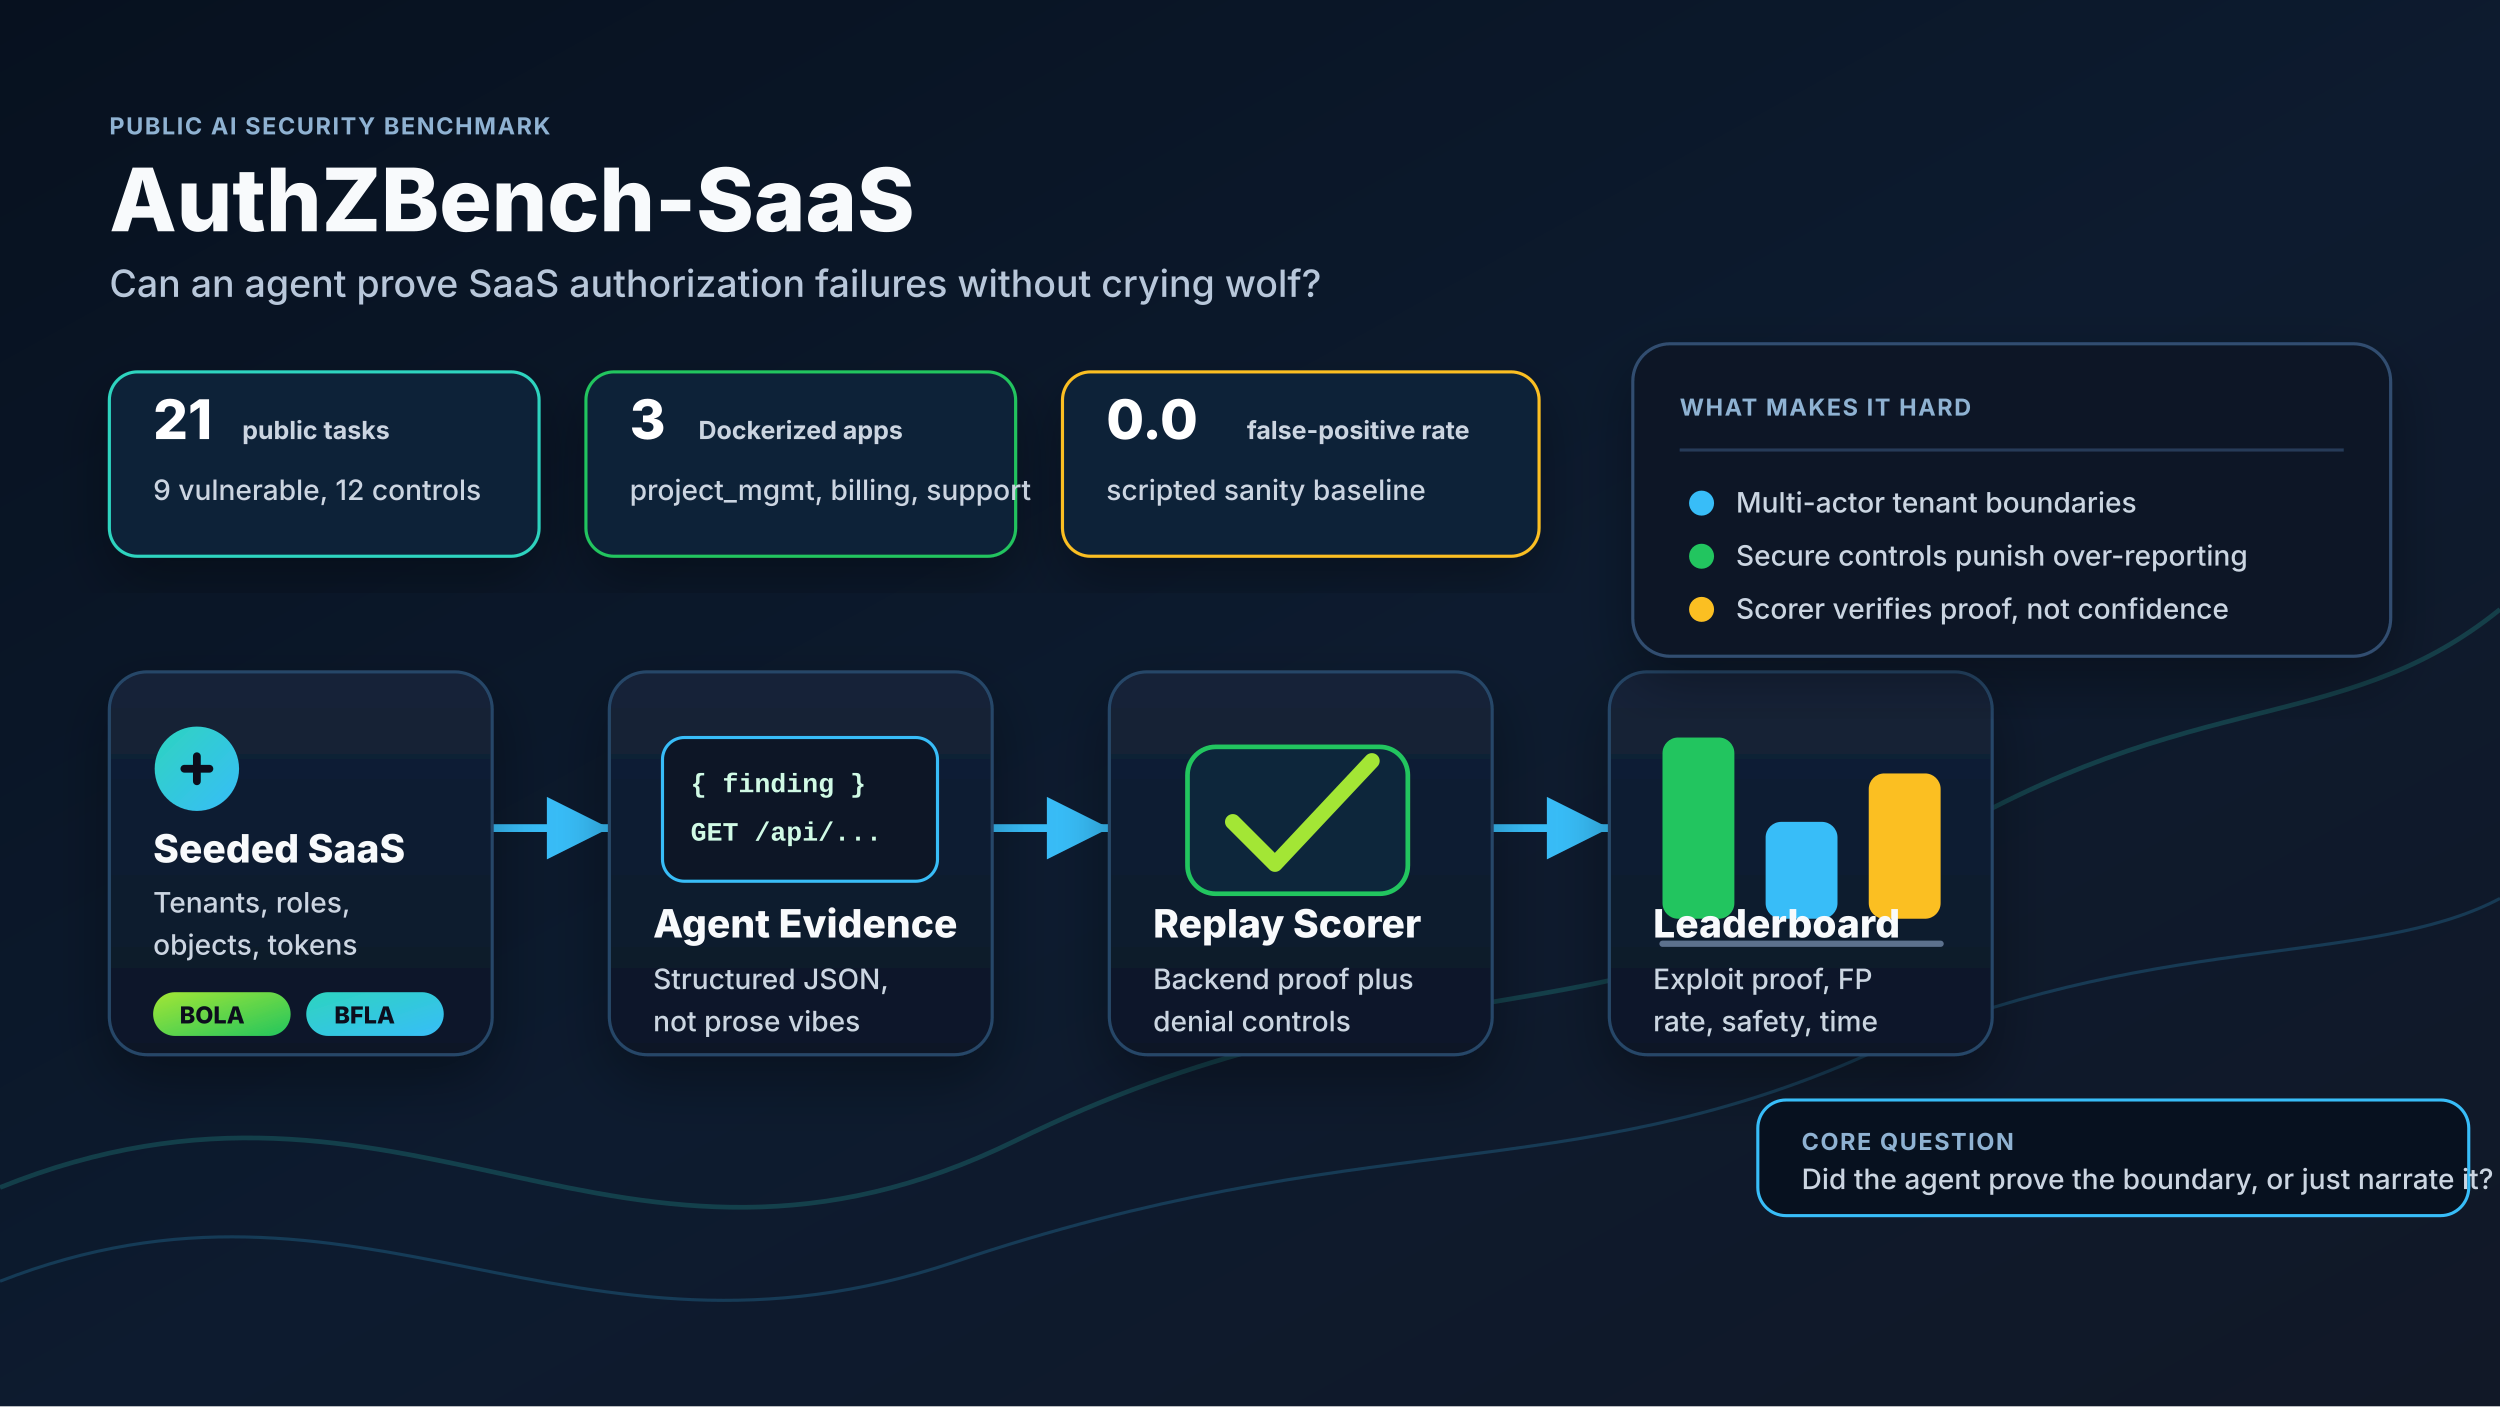
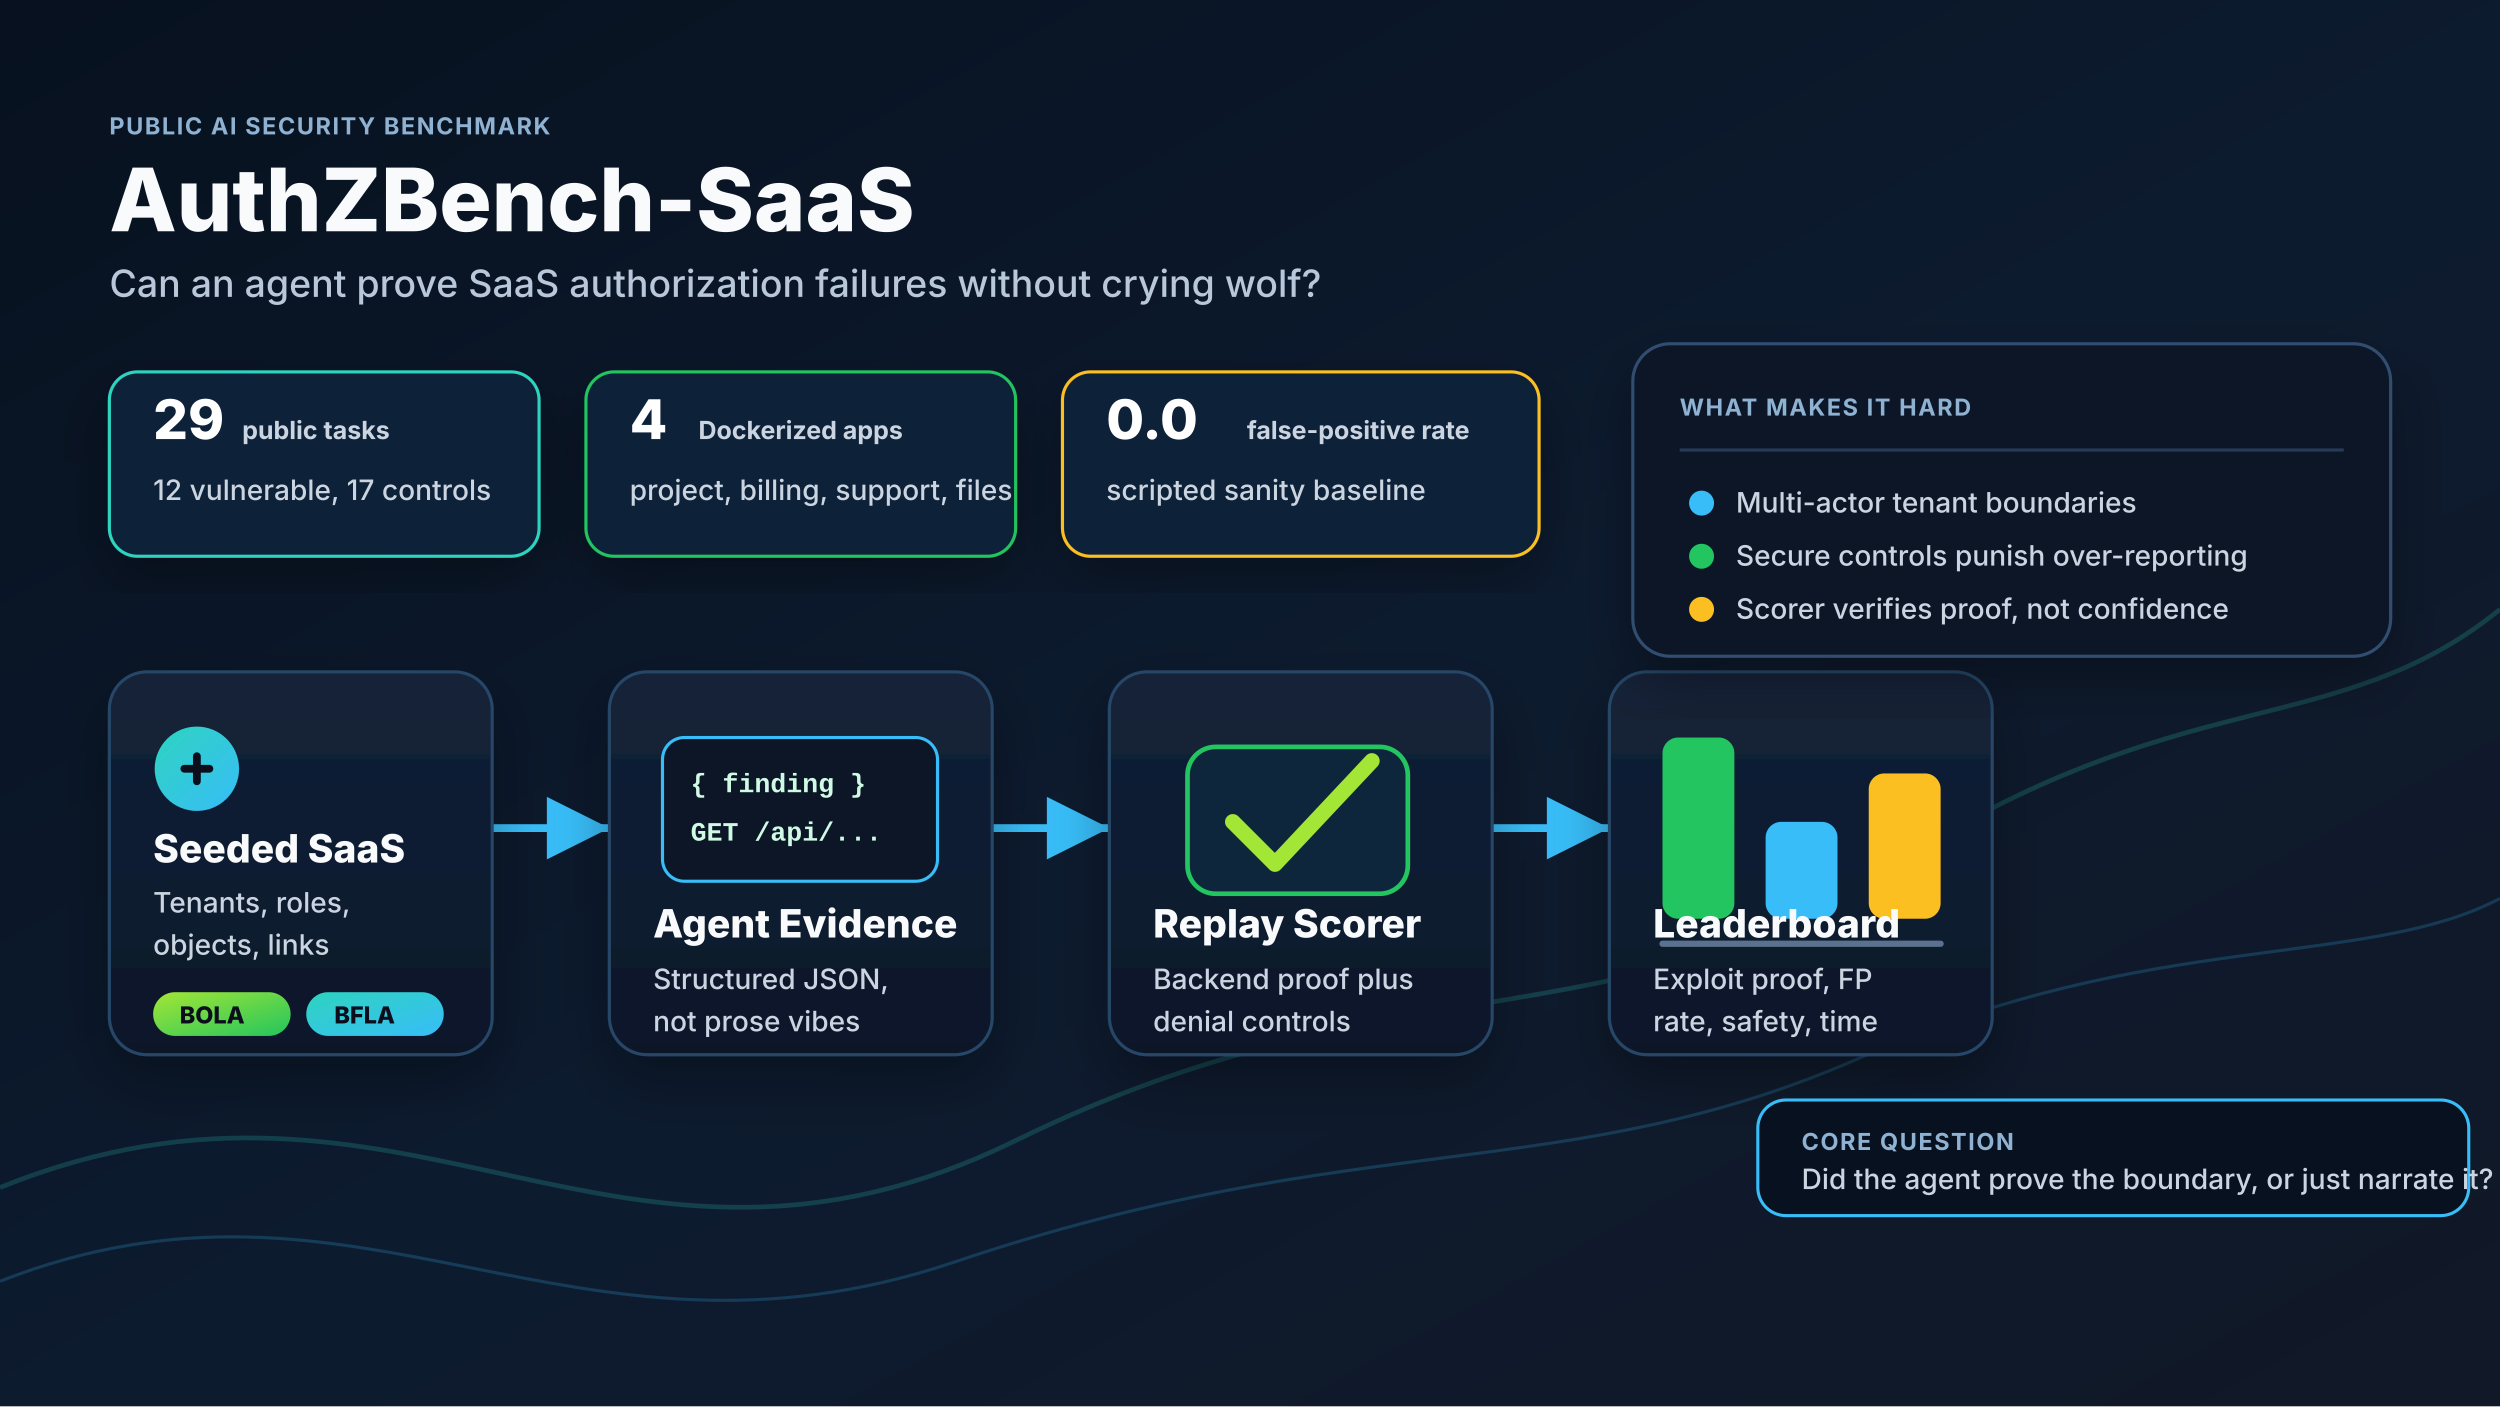
<svg xmlns="http://www.w3.org/2000/svg" width="1600" height="900" viewBox="0 0 1600 900" role="img" aria-labelledby="title desc">
  <defs>
    <linearGradient id="bg" x1="0" y1="0" x2="1" y2="1">
      <stop offset="0" stop-color="#07111f" />
      <stop offset="0.52" stop-color="#0d1b2f" />
      <stop offset="1" stop-color="#111827" />
    </linearGradient>
    <linearGradient id="cyan" x1="0" y1="0" x2="1" y2="1">
      <stop offset="0" stop-color="#2dd4bf" />
      <stop offset="1" stop-color="#38bdf8" />
    </linearGradient>
    <linearGradient id="green" x1="0" y1="0" x2="1" y2="1">
      <stop offset="0" stop-color="#a3e635" />
      <stop offset="1" stop-color="#22c55e" />
    </linearGradient>
    <linearGradient id="panel" x1="0" y1="0" x2="0" y2="1">
      <stop offset="0" stop-color="#132238" />
      <stop offset="1" stop-color="#0c1728" />
    </linearGradient>
    <filter id="shadow" x="-20%" y="-20%" width="140%" height="140%">
      <feDropShadow dx="0" dy="16" stdDeviation="18" flood-color="#000000" flood-opacity="0.32" />
    </filter>
    <marker id="arrow" markerWidth="12" markerHeight="12" refX="10" refY="6" orient="auto">
      <path d="M2 2 L10 6 L2 10 Z" fill="#38bdf8" />
    </marker>
    <style>
      .title { font: 800 56px Inter, ui-sans-serif, system-ui, -apple-system, BlinkMacSystemFont, "Segoe UI", sans-serif; fill: #f8fafc; }
      .subtitle { font: 500 24px Inter, ui-sans-serif, system-ui, -apple-system, BlinkMacSystemFont, "Segoe UI", sans-serif; fill: #b8c7da; }
      .panel-title { font: 800 25px Inter, ui-sans-serif, system-ui, -apple-system, BlinkMacSystemFont, "Segoe UI", sans-serif; fill: #f8fafc; }
      .body { font: 500 18px Inter, ui-sans-serif, system-ui, -apple-system, BlinkMacSystemFont, "Segoe UI", sans-serif; fill: #cbd5e1; }
      .small { font: 700 15px Inter, ui-sans-serif, system-ui, -apple-system, BlinkMacSystemFont, "Segoe UI", sans-serif; fill: #8fb2d2; letter-spacing: 1px; }
      .metric { font: 800 35px Inter, ui-sans-serif, system-ui, -apple-system, BlinkMacSystemFont, "Segoe UI", sans-serif; fill: #ffffff; }
      .metric-label { font: 700 16px Inter, ui-sans-serif, system-ui, -apple-system, BlinkMacSystemFont, "Segoe UI", sans-serif; fill: #cbd5e1; }
      .chip { font: 800 15px Inter, ui-sans-serif, system-ui, -apple-system, BlinkMacSystemFont, "Segoe UI", sans-serif; fill: #07111f; }
      .code { font: 700 17px "SFMono-Regular", Consolas, "Liberation Mono", monospace; fill: #d1fae5; }
      .muted-line { stroke: #253b58; stroke-width: 2; }
      .bright-line { stroke: #38bdf8; stroke-width: 5; stroke-linecap: round; }
    </style>
  </defs>
  <rect width="1600" height="900" fill="url(#bg)" />
  <g opacity="0.2">
    <path d="M0 760 C260 655 395 855 650 730 C890 612 1035 670 1210 555 C1395 435 1495 475 1600 390" fill="none" stroke="#2dd4bf" stroke-width="3" />
    <path d="M0 820 C230 730 365 890 610 808 C870 720 1005 760 1195 675 C1375 595 1515 620 1600 575" fill="none" stroke="#38bdf8" stroke-width="2" />
  </g>
  <text x="70" y="86" class="small">PUBLIC AI SECURITY BENCHMARK</text>
  <text x="70" y="148" class="title">AuthZBench-SaaS</text>
  <text x="70" y="190" class="subtitle">Can an agent prove SaaS authorization failures without crying wolf?</text>
  <g transform="translate(70 238)" filter="url(#shadow)">
    <rect width="275" height="118" rx="18" fill="#0f2138" stroke="#2dd4bf" stroke-width="2" />
-     <text x="28" y="43" class="metric">21</text>
+     <text x="28" y="43" class="metric">29</text>
    <text x="85" y="43" class="metric-label">public tasks</text>
-     <text x="28" y="82" class="body">9 vulnerable, 12 controls</text>
+     <text x="28" y="82" class="body">12 vulnerable, 17 controls</text>
  </g>
  <g transform="translate(375 238)" filter="url(#shadow)">
    <rect width="275" height="118" rx="18" fill="#0f2138" stroke="#22c55e" stroke-width="2" />
-     <text x="28" y="43" class="metric">3</text>
+     <text x="28" y="43" class="metric">4</text>
    <text x="72" y="43" class="metric-label">Dockerized apps</text>
-     <text x="28" y="82" class="body">project_mgmt, billing, support</text>
+     <text x="28" y="82" class="body">project, billing, support, files</text>
  </g>
  <g transform="translate(680 238)" filter="url(#shadow)">
    <rect width="305" height="118" rx="18" fill="#0f2138" stroke="#fbbf24" stroke-width="2" />
    <text x="28" y="43" class="metric">0.0</text>
    <text x="118" y="43" class="metric-label">false-positive rate</text>
    <text x="28" y="82" class="body">scripted sanity baseline</text>
  </g>
  <g transform="translate(70 430)">
    <line x1="245" y1="100" x2="320" y2="100" class="bright-line" marker-end="url(#arrow)" />
    <line x1="565" y1="100" x2="640" y2="100" class="bright-line" marker-end="url(#arrow)" />
    <line x1="885" y1="100" x2="960" y2="100" class="bright-line" marker-end="url(#arrow)" />
    <g filter="url(#shadow)">
      <rect width="245" height="245" rx="24" fill="url(#panel)" stroke="#284668" stroke-width="2" />
      <circle cx="56" cy="62" r="27" fill="url(#cyan)" />
      <path d="M48 62 h16 M56 54 v16" stroke="#07111f" stroke-width="5" stroke-linecap="round" />
      <text x="28" y="122" class="panel-title">Seeded SaaS</text>
      <text x="28" y="154" class="body">Tenants, roles,</text>
-       <text x="28" y="181" class="body">objects, tokens</text>
+       <text x="28" y="181" class="body">objects, links</text>
      <rect x="28" y="205" width="88" height="28" rx="14" fill="url(#green)" />
      <text x="45" y="225" class="chip">BOLA</text>
      <rect x="126" y="205" width="88" height="28" rx="14" fill="url(#cyan)" />
      <text x="144" y="225" class="chip">BFLA</text>
    </g>
    <g transform="translate(320 0)" filter="url(#shadow)">
      <rect width="245" height="245" rx="24" fill="url(#panel)" stroke="#284668" stroke-width="2" />
      <rect x="34" y="42" width="176" height="92" rx="14" fill="#091827" stroke="#38bdf8" stroke-width="2" />
      <text x="52" y="77" class="code">{ finding }</text>
      <text x="52" y="108" class="code">GET /api/...</text>
      <text x="28" y="170" class="panel-title">Agent Evidence</text>
      <text x="28" y="203" class="body">Structured JSON,</text>
      <text x="28" y="230" class="body">not prose vibes</text>
    </g>
    <g transform="translate(640 0)" filter="url(#shadow)">
      <rect width="245" height="245" rx="24" fill="url(#panel)" stroke="#284668" stroke-width="2" />
      <path d="M68 48 h105 a18 18 0 0 1 18 18 v58 a18 18 0 0 1-18 18 H68 a18 18 0 0 1-18-18 V66 a18 18 0 0 1 18-18Z" fill="#0b253b" stroke="#22c55e" stroke-width="3" />
      <path d="M79 96 l27 27 l62-66" fill="none" stroke="#a3e635" stroke-width="10" stroke-linecap="round" stroke-linejoin="round" />
      <text x="28" y="170" class="panel-title">Replay Scorer</text>
      <text x="28" y="203" class="body">Backend proof plus</text>
      <text x="28" y="230" class="body">denial controls</text>
    </g>
    <g transform="translate(960 0)" filter="url(#shadow)">
      <rect width="245" height="245" rx="24" fill="url(#panel)" stroke="#284668" stroke-width="2" />
      <g transform="translate(34 42)">
        <rect width="46" height="116" rx="10" fill="#22c55e" />
        <rect x="66" y="54" width="46" height="62" rx="10" fill="#38bdf8" />
        <rect x="132" y="23" width="46" height="93" rx="10" fill="#fbbf24" />
        <line x1="0" y1="132" x2="178" y2="132" stroke="#5b718d" stroke-width="4" stroke-linecap="round" />
      </g>
      <text x="28" y="170" class="panel-title">Leaderboard</text>
      <text x="28" y="203" class="body">Exploit proof, FP</text>
      <text x="28" y="230" class="body">rate, safety, time</text>
    </g>
  </g>
  <g transform="translate(1045 220)" filter="url(#shadow)">
    <rect width="485" height="200" rx="24" fill="#0b1728" stroke="#314e70" stroke-width="2" />
    <text x="30" y="46" class="small">WHAT MAKES IT HARD</text>
    <line x1="30" y1="68" x2="455" y2="68" class="muted-line" />
    <circle cx="44" cy="102" r="8" fill="#38bdf8" />
    <text x="66" y="108" class="body">Multi-actor tenant boundaries</text>
    <circle cx="44" cy="136" r="8" fill="#22c55e" />
    <text x="66" y="142" class="body">Secure controls punish over-reporting</text>
    <circle cx="44" cy="170" r="8" fill="#fbbf24" />
    <text x="66" y="176" class="body">Scorer verifies proof, not confidence</text>
  </g>
  <g transform="translate(1125 704)">
    <rect width="455" height="74" rx="18" fill="#07111f" stroke="#38bdf8" stroke-width="2" />
    <text x="28" y="32" class="small">CORE QUESTION</text>
    <text x="28" y="57" class="body">Did the agent prove the boundary, or just narrate it?</text>
  </g>
</svg>
